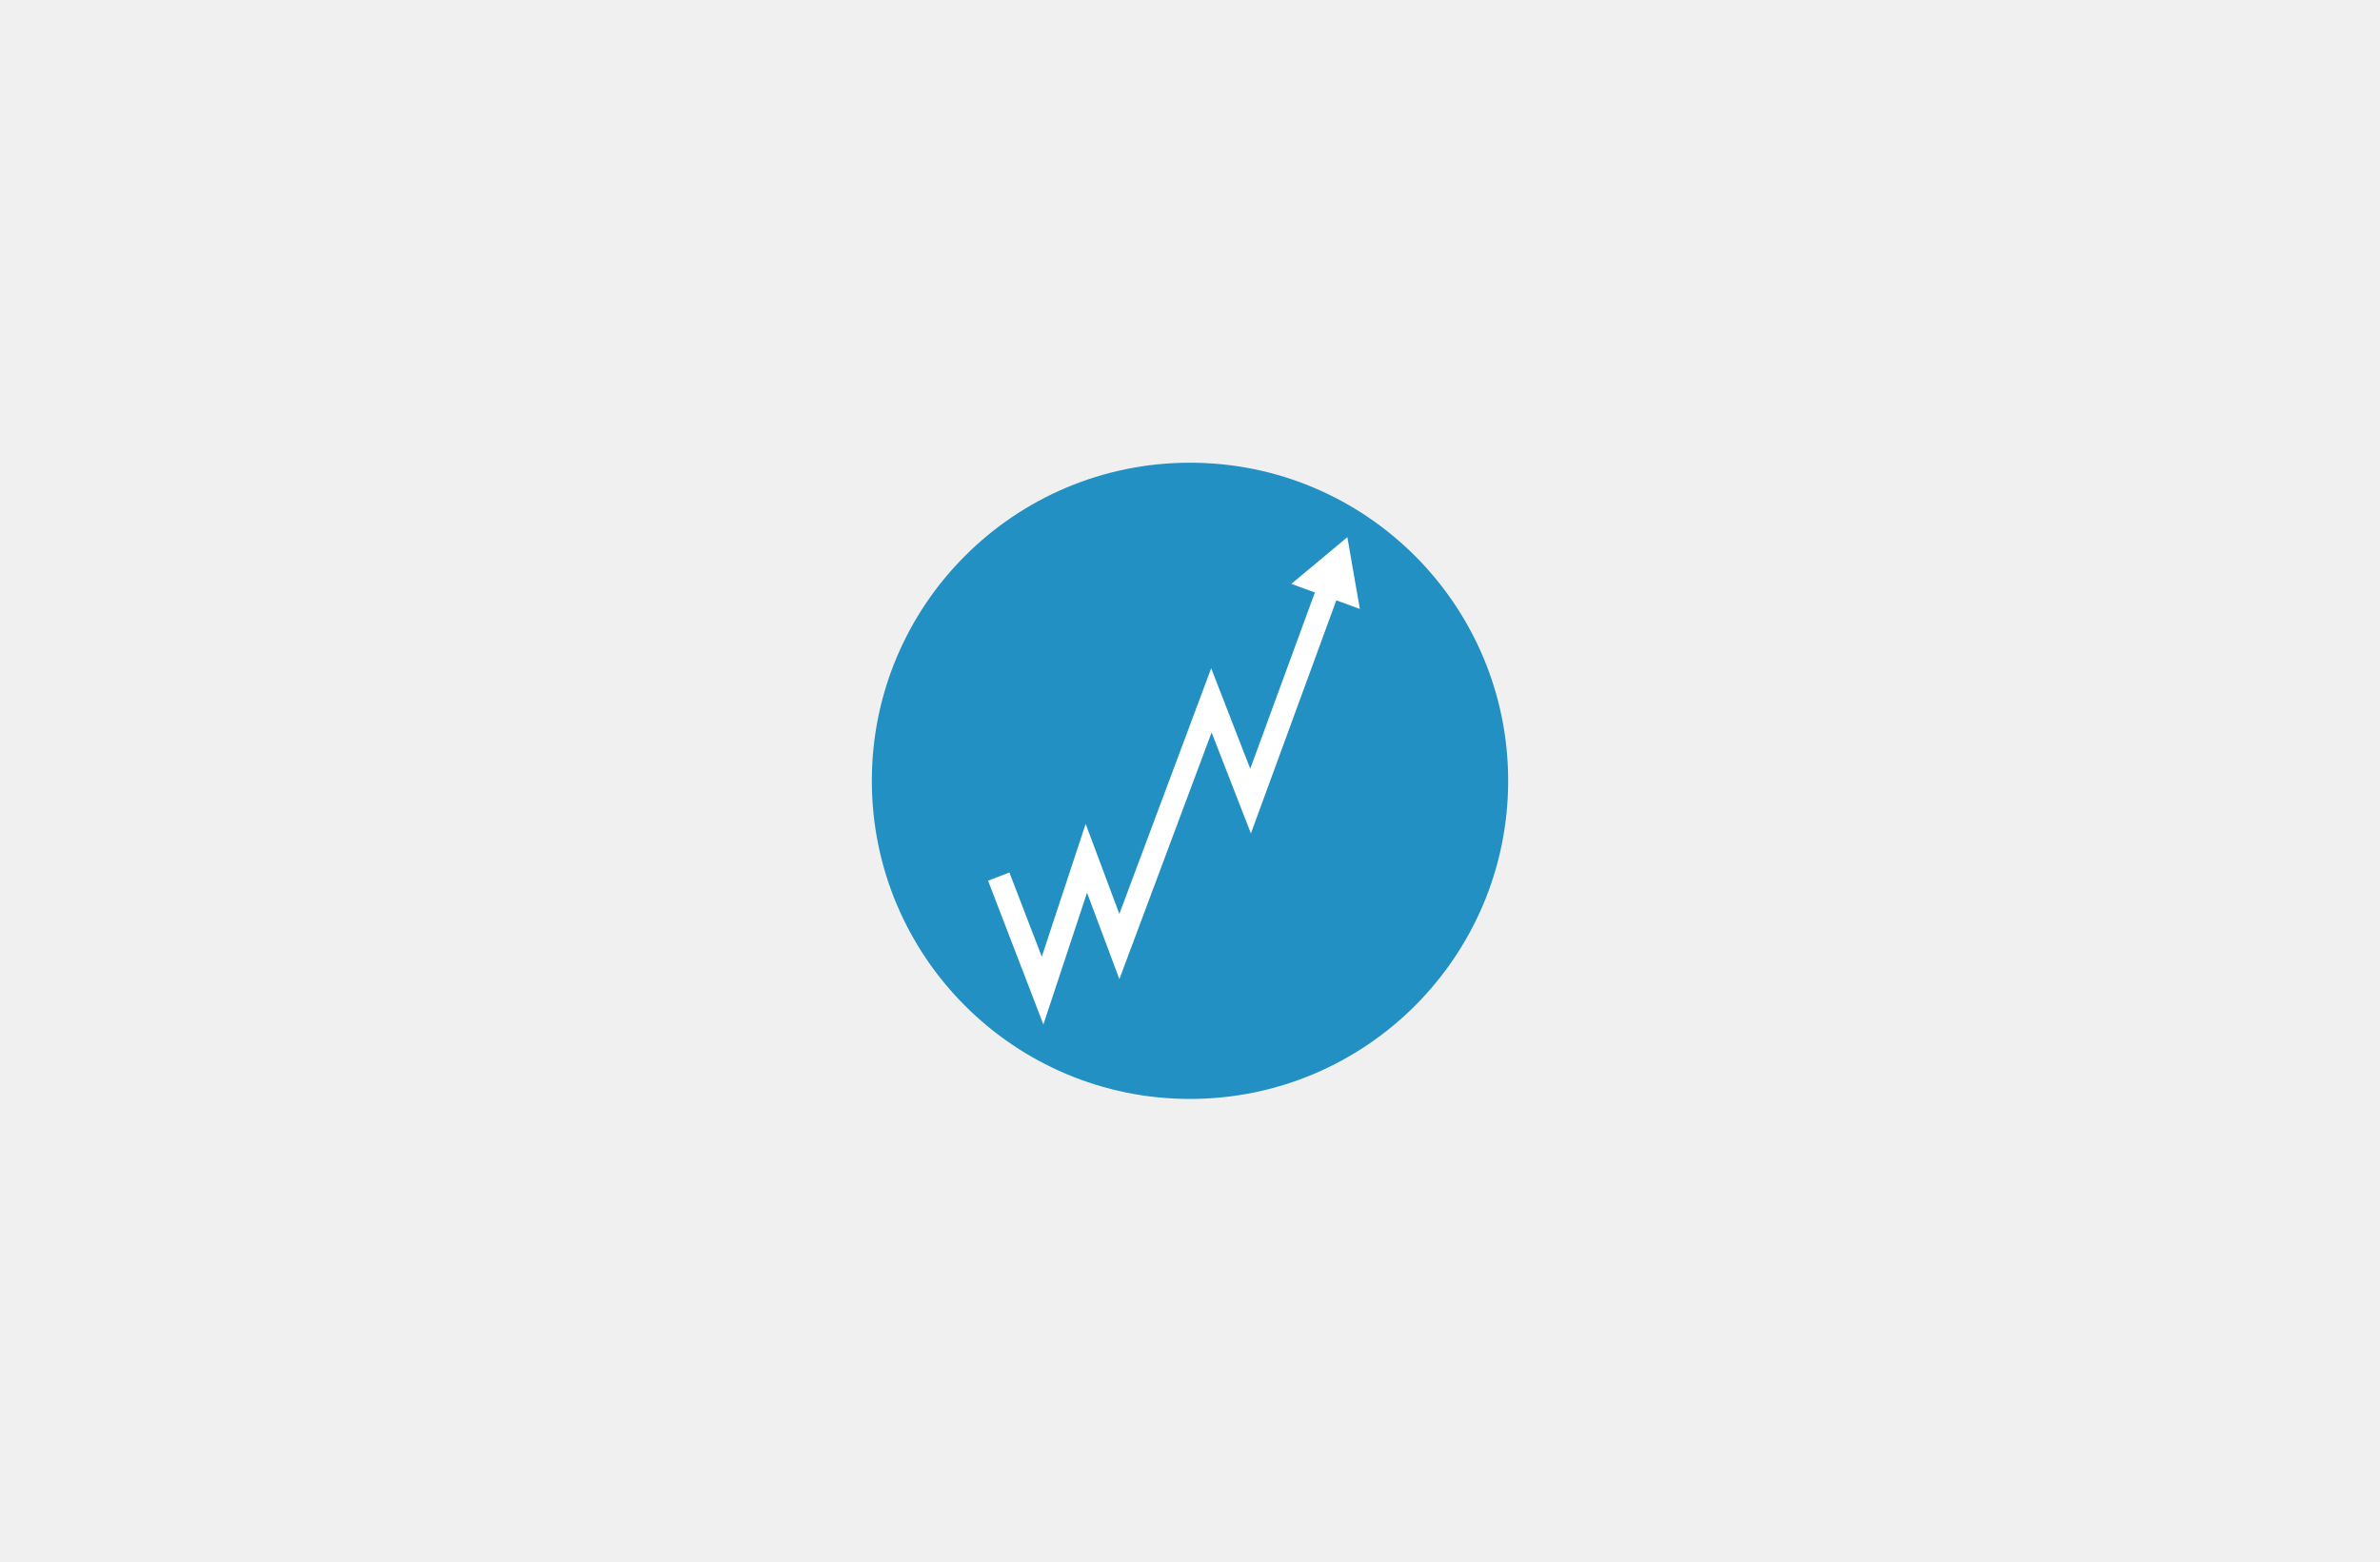
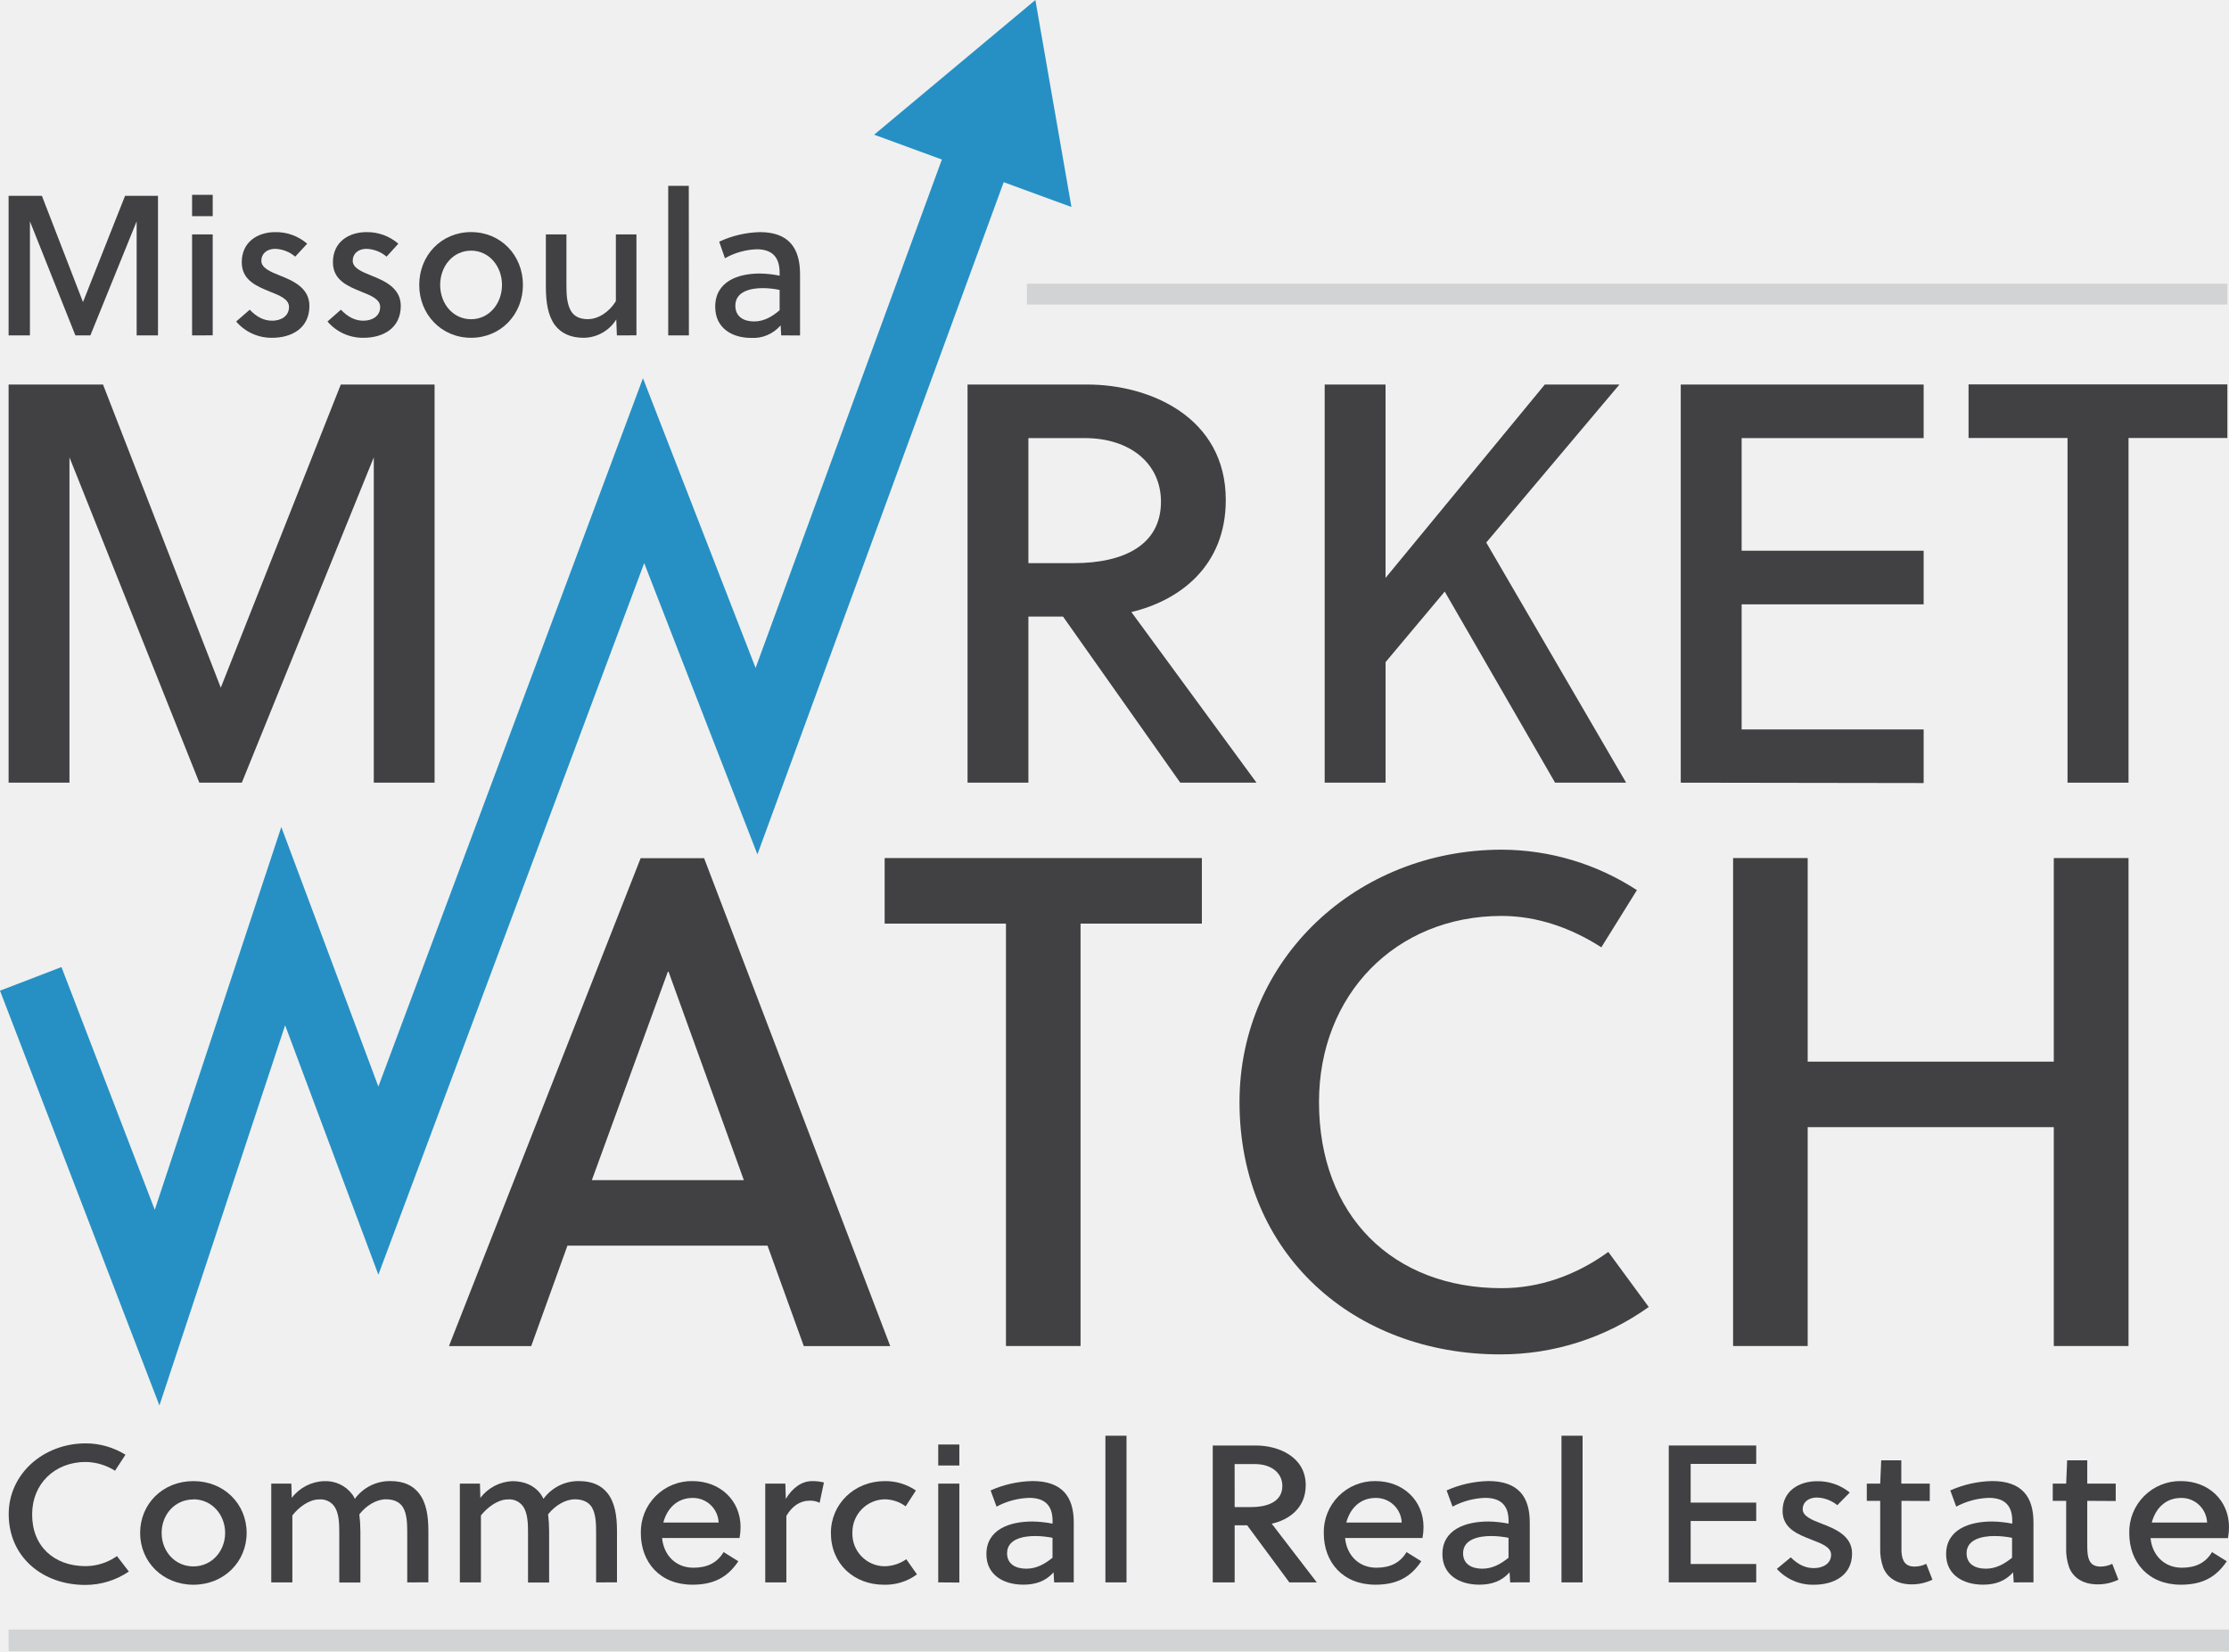
- <svg xmlns="http://www.w3.org/2000/svg" id="Layer_1" data-name="Layer 1" viewBox="0 0 576 378">
+ <svg xmlns="http://www.w3.org/2000/svg" id="Layer_1" data-name="Layer 1" viewBox="0 0 665.51 493.09">
  <defs>
    <style>
      .cls-1 {
-         fill: #2390c4;
+         fill: #414042;
      }

      .cls-2 {
-         fill: #fff;
+         fill: #2690c4;
+       }
+ 
+       .cls-3 {
+         fill: #d1d3d4;
      }
    </style>
  </defs>
  <g>
-     <circle class="cls-1" cx="288" cy="189" r="77" />
-     <g>
-       <polygon class="cls-2" points="252.52 247.98 239.13 213.17 244.29 211.19 252.13 231.56 262.75 199.43 270.9 221.22 293.13 161.77 302.58 186.08 319.11 140.99 324.3 142.89 302.74 201.73 293.23 177.29 270.91 237 263.08 216.07 252.52 247.98" />
-       <polygon class="cls-2" points="312.53 141.33 326.08 130.02 329.11 147.4 312.53 141.33" />
-     </g>
+     <path class="cls-1" d="M135.69,286.7H123L84.23,189.56V286.7H66.06V167.82H94.25l35.16,90.52,35.83-90.52h28V286.7H175.09V189.56Z" transform="translate(-63.49 -53)" />
+     <path class="cls-1" d="M388.2,167.82c18.51,0,41.27,9.68,41.27,34.48,0,19.87-13.93,30.06-28.19,33.45l37.36,50.95H415.88l-35-49.59H370.54V286.7H352.37V167.82Zm-17.66,53.33h13.58c14.95,0,26-5.44,26-18.34,0-11.38-9.17-19-22.76-19H370.54Z" transform="translate(-63.49 -53)" />
+     <path class="cls-1" d="M507.24,215,549,286.7H527.79l-32.95-57.06L477.18,250.7v36H459V167.82h18.17v57.74l47.55-57.74H547Z" transform="translate(-63.49 -53)" />
+     <path class="cls-1" d="M565.31,286.7V167.82h72.52v16H583.49v33.63h54.34v16H583.49v37.36h54.34v16Z" transform="translate(-63.49 -53)" />
+     <path class="cls-1" d="M699,183.78V286.7H680.79V183.78H651.24v-16h77.27v16Z" transform="translate(-63.49 -53)" />
+   </g>
+   <g>
+     <path class="cls-1" d="M292.65,424.94H232.91l-10.82,30H197.53l57.24-145.7h18.94l55.58,145.7H303.48ZM240.2,405.38h45.38L263.1,343.14h-.21Z" transform="translate(-63.49 -53)" />
+     <path class="cls-1" d="M386.11,328.78V454.91H363.84V328.78H327.62V309.21h94.71v19.57Z" transform="translate(-63.49 -53)" />
+     <path class="cls-1" d="M511.83,437.64c11.24,0,22.07-3.75,31.85-10.82l12.07,16.44a75.94,75.94,0,0,1-44.33,14.15c-43.5,0-77.85-29.76-77.85-75.35,0-42.87,35.18-75.35,78.26-75.35a74.21,74.21,0,0,1,40.39,12.08L541.6,335.86c-8.74-5.62-18.94-9.37-29.77-9.37-31.63,0-54.53,23.52-54.53,55.57C457.3,416,479.37,437.64,511.83,437.64Z" transform="translate(-63.49 -53)" />
+     <path class="cls-1" d="M676.69,454.91V389.56H603.21v65.35H580.94V309.21h22.27V370h73.48V309.21H699v145.7Z" transform="translate(-63.49 -53)" />
+   </g>
+   <g>
+     <polygon class="cls-2" points="47.6 419.66 0 295.81 18.35 288.76 46.21 361.24 83.99 246.94 112.97 324.44 191.97 112.93 225.6 199.44 284.37 39.02 302.83 45.78 226.14 255.11 192.34 168.14 112.97 380.61 85.13 306.13 47.6 419.66" />
+     <polygon class="cls-2" points="260.99 40.22 309.13 0 319.9 61.81 260.99 40.22" />
+   </g>
+   <g>
+     <path class="cls-1" d="M90.47,153.15H86L72.43,119.09v34.06H66.06V111.47H76L88.27,143.2l12.56-31.73h9.83v41.68h-6.37V119.09Z" transform="translate(-63.49 -53)" />
+     <path class="cls-1" d="M120.84,117.54v-6.37H127v6.37Zm0,35.61V123H127v30.13Z" transform="translate(-63.49 -53)" />
+     <path class="cls-1" d="M151.63,129.63a9.69,9.69,0,0,0-6-2.33c-2.44,0-4.11,1.43-4.11,3.58s2.74,3.27,5.54,4.4c3.93,1.55,8.81,3.69,8.81,9.05,0,6.73-5.36,9.53-11.07,9.53A13.85,13.85,0,0,1,134,149l4.05-3.52c2.08,2.15,4.17,3.28,6.73,3.28s5-1.31,5-4.11c0-2.32-2.74-3.39-5.72-4.58-3.93-1.61-8.39-3.4-8.39-8.76,0-6.13,4.82-9,10-9a14.18,14.18,0,0,1,9.53,3.46Z" transform="translate(-63.49 -53)" />
+     <path class="cls-1" d="M178.9,129.63a9.69,9.69,0,0,0-6-2.33c-2.44,0-4.1,1.43-4.1,3.58s2.74,3.27,5.53,4.4c3.93,1.55,8.82,3.69,8.82,9.05,0,6.73-5.36,9.53-11.08,9.53A13.85,13.85,0,0,1,161.27,149l4-3.52c2.09,2.15,4.17,3.28,6.73,3.28s5-1.31,5-4.11c0-2.32-2.74-3.39-5.71-4.58-3.93-1.61-8.4-3.4-8.4-8.76,0-6.13,4.82-9,10-9a14.16,14.16,0,0,1,9.53,3.46Z" transform="translate(-63.49 -53)" />
+     <path class="cls-1" d="M219.62,138.08c0,8.81-6.6,15.78-15.48,15.78s-15.48-7-15.48-15.78,6.55-15.78,15.48-15.78S219.62,129.27,219.62,138.08Zm-15.48-10.24c-5.35,0-9.23,4.59-9.23,10.24s3.88,10.24,9.23,10.24,9.23-4.64,9.23-10.24S209.5,127.84,204.14,127.84Z" transform="translate(-63.49 -53)" />
+     <path class="cls-1" d="M247.67,153.15l-.18-4.77a11.55,11.55,0,0,1-9.76,5.48c-4,0-6.79-1.43-8.58-3.81-2.08-2.86-2.68-6.85-2.68-11.37V123h6.14v15.12c0,2.74.12,5.78,1.43,7.86.89,1.43,2.5,2.32,4.94,2.32,3.21,0,6.43-2.2,8.39-5.36V123h6.14v30.13Z" transform="translate(-63.49 -53)" />
+     <path class="cls-1" d="M269.17,153.15H263V108.49h6.14Z" transform="translate(-63.49 -53)" />
+     <path class="cls-1" d="M296.73,153.15l-.17-3a10.77,10.77,0,0,1-8.82,3.75c-5.59,0-10.71-2.86-10.71-9.29,0-7.56,6.78-9.94,13.33-9.94a31.39,31.39,0,0,1,5.9.65v-.89c0-4.41-2-7-6.85-7a20.74,20.74,0,0,0-9.47,2.68l-1.72-4.94a30.32,30.32,0,0,1,12.14-2.86c8.64,0,12,4.77,12,12.57v18.28Zm-.47-13.58a24.76,24.76,0,0,0-5.12-.54c-3.52,0-8.1,1-8.1,5.24,0,3.4,2.62,4.71,5.6,4.71s5.36-1.43,7.62-3.34Z" transform="translate(-63.49 -53)" />
+   </g>
+   <rect class="cls-3" x="306.6" y="84.72" width="358.42" height="6.21" />
+   <rect class="cls-3" x="2.57" y="486.57" width="662.94" height="6.52" />
+   <g>
+     <path class="cls-1" d="M89.06,520.64a16.35,16.35,0,0,0,9.35-3l3.55,4.61a23.05,23.05,0,0,1-13,4c-12.78,0-22.87-8.35-22.87-21.14,0-12,10.34-21.13,23-21.13a22.54,22.54,0,0,1,11.86,3.39l-3.12,4.78a16.84,16.84,0,0,0-8.74-2.62c-9.3,0-16,6.59-16,15.58C73,514.57,79.52,520.64,89.06,520.64Z" transform="translate(-63.49 -53)" />
+     <path class="cls-1" d="M137.13,510.72c0,8.64-6.79,15.47-15.9,15.47s-15.9-6.83-15.9-15.47,6.73-15.47,15.9-15.47S137.13,502.08,137.13,510.72Zm-15.9-10c-5.5,0-9.48,4.49-9.48,10s4,10,9.48,10,9.48-4.55,9.48-10S126.73,500.68,121.23,500.68Z" transform="translate(-63.49 -53)" />
+     <path class="cls-1" d="M185.08,525.49V510.66c0-2.69-.06-5.66-1.35-7.71-.91-1.4-2.56-2.27-5-2.27-2.81,0-5.87,1.81-7.95,4.49a42.43,42.43,0,0,1,.31,5v15.36h-6.3V510.66c0-2.69-.06-5.9-1.53-7.94a5.07,5.07,0,0,0-4.53-2c-2.93,0-6.05,2.33-7.95,4.78v20h-6.3V496h6l.12,4.26a12.62,12.62,0,0,1,9.6-5,9.92,9.92,0,0,1,8.5,4,6.49,6.49,0,0,1,.73,1.29,12.93,12.93,0,0,1,10.65-5.31c4,0,6.66,1.34,8.43,3.56,2.27,2.8,2.88,6.83,2.88,11.32v15.36Z" transform="translate(-63.49 -53)" />
+     <path class="cls-1" d="M241.47,525.49V510.66c0-2.69-.06-5.66-1.34-7.71-.92-1.4-2.57-2.27-5-2.27-2.81,0-5.87,1.81-8,4.49a40.36,40.36,0,0,1,.31,5v15.36h-6.3V510.66c0-2.69-.06-5.9-1.53-7.94a5.05,5.05,0,0,0-4.53-2c-2.93,0-6.05,2.33-8,4.78v20h-6.29V496h6l.12,4.26a12.65,12.65,0,0,1,9.6-5c3.49,0,6.61,1.28,8.5,4a7.1,7.1,0,0,1,.74,1.29,12.9,12.9,0,0,1,10.64-5.31c4,0,6.66,1.34,8.44,3.56,2.26,2.8,2.87,6.83,2.87,11.32v15.36Z" transform="translate(-63.49 -53)" />
+     <path class="cls-1" d="M270.53,521.11c4.1,0,7.09-1.46,9-4.67l4.4,2.74c-3.18,4.79-7.34,7-13.7,7-9.72,0-15.41-6.71-15.41-15.41a15.21,15.21,0,0,1,15.41-15.53c8.32,0,14.37,5.84,14.37,13.72a18.47,18.47,0,0,1-.3,3.27H261.17C261.6,517.08,265,521.11,270.53,521.11Zm-.18-20.84c-4.77,0-7.71,3.21-8.81,7.35h16.51A7.66,7.66,0,0,0,270.35,500.27Z" transform="translate(-63.49 -53)" />
+     <path class="cls-1" d="M298.11,500.56c1.84-3.09,4.59-5.31,7.83-5.31a13.41,13.41,0,0,1,3.55.41l-1.29,6.07a6,6,0,0,0-2.93-.64c-3,0-5.32,1.69-7,4.55v19.85h-6.3V496h6Z" transform="translate(-63.49 -53)" />
+     <path class="cls-1" d="M337.26,523.1a15.78,15.78,0,0,1-9.85,3.09c-8.93,0-15.84-6.19-15.84-15.47,0-8.64,7-15.47,16.08-15.47a16.1,16.1,0,0,1,9.3,2.8l-3.06,4.73a10.71,10.71,0,0,0-6.24-2.1,9.82,9.82,0,0,0-9.66,10,9.69,9.69,0,0,0,9.66,10,11.7,11.7,0,0,0,6.43-2.1Z" transform="translate(-63.49 -53)" />
+     <path class="cls-1" d="M343.62,490.58v-6.25h6.3v6.25Zm0,34.91V496h6.3v29.54Z" transform="translate(-63.49 -53)" />
+     <path class="cls-1" d="M378.23,525.49l-.18-3c-2.38,2.63-5.26,3.68-9.05,3.68-5.75,0-11-2.8-11-9.11,0-7.41,7-9.75,13.7-9.75a33.71,33.71,0,0,1,6.05.64v-.87c0-4.32-2.07-6.83-7-6.83a22.06,22.06,0,0,0-9.72,2.62l-1.78-4.84a32.44,32.44,0,0,1,12.48-2.8c8.87,0,12.35,4.67,12.35,12.32v17.92Zm-.49-13.31a26.7,26.7,0,0,0-5.26-.53c-3.6,0-8.31.94-8.31,5.14,0,3.33,2.69,4.61,5.75,4.61s5.5-1.4,7.82-3.27Z" transform="translate(-63.49 -53)" />
+     <path class="cls-1" d="M399.83,525.49h-6.3V481.7h6.3Z" transform="translate(-63.49 -53)" />
+     <path class="cls-1" d="M438.48,484.62c6.67,0,14.86,3.33,14.86,11.85,0,6.83-5,10.34-10.15,11.5l13.45,17.52h-8.19l-12.6-17.05h-3.73v17.05h-6.54V484.62ZM432.12,503H437c5.38,0,9.36-1.86,9.36-6.3,0-3.91-3.3-6.54-8.2-6.54h-6.05Z" transform="translate(-63.49 -53)" />
+     <path class="cls-1" d="M474.44,521.11c4.1,0,7.1-1.46,9-4.67l4.4,2.74c-3.18,4.79-7.34,7-13.7,7-9.72,0-15.41-6.71-15.41-15.41a15.21,15.21,0,0,1,15.41-15.53c8.32,0,14.37,5.84,14.37,13.72a17.54,17.54,0,0,1-.31,3.27H465.09C465.52,517.08,468.94,521.11,474.44,521.11Zm-.18-20.84c-4.77,0-7.7,3.21-8.81,7.35H482A7.67,7.67,0,0,0,474.26,500.27Z" transform="translate(-63.49 -53)" />
+     <path class="cls-1" d="M514.38,525.49l-.18-3c-2.39,2.63-5.26,3.68-9.05,3.68-5.75,0-11-2.8-11-9.11,0-7.41,7-9.75,13.7-9.75a33.71,33.71,0,0,1,6.05.64v-.87c0-4.32-2.08-6.83-7-6.83a22.06,22.06,0,0,0-9.72,2.62l-1.78-4.84a32.44,32.44,0,0,1,12.48-2.8c8.87,0,12.35,4.67,12.35,12.32v17.92Zm-.49-13.31a26.7,26.7,0,0,0-5.26-.53c-3.6,0-8.31.94-8.31,5.14,0,3.33,2.69,4.61,5.74,4.61s5.51-1.4,7.83-3.27Z" transform="translate(-63.49 -53)" />
+     <path class="cls-1" d="M536,525.49h-6.3V481.7H536Z" transform="translate(-63.49 -53)" />
+     <path class="cls-1" d="M561.73,525.49V484.62h26.11v5.49H568.27v11.56h19.57v5.49H568.27V520h19.57v5.49Z" transform="translate(-63.49 -53)" />
+     <path class="cls-1" d="M612.06,502.43a10.18,10.18,0,0,0-6.12-2.28c-2.5,0-4.22,1.4-4.22,3.5s2.82,3.22,5.69,4.32c4,1.52,9.05,3.62,9.05,8.88,0,6.6-5.5,9.34-11.37,9.34A14.48,14.48,0,0,1,594,521.46l4.15-3.44c2.14,2.1,4.29,3.21,6.92,3.21s5.13-1.29,5.13-4c0-2.28-2.81-3.33-5.87-4.5-4-1.57-8.62-3.32-8.62-8.58,0-6,5-8.87,10.27-8.87a15,15,0,0,1,9.79,3.38Z" transform="translate(-63.49 -53)" />
+     <path class="cls-1" d="M631.21,501.14V514c0,.76,0,1.46,0,2.33.19,2.81,1.17,4.44,3.92,4.44a7.94,7.94,0,0,0,3.48-.82l1.84,4.73a14,14,0,0,1-6.18,1.4c-4.46,0-7.27-2-8.5-5a15.72,15.72,0,0,1-.91-5.84V501.14h-4V496h4l.3-6.95h6V496h8.5v5.19Z" transform="translate(-63.49 -53)" />
+     <path class="cls-1" d="M664.72,525.49l-.18-3c-2.39,2.63-5.26,3.68-9,3.68-5.75,0-11-2.8-11-9.11,0-7.41,7-9.75,13.7-9.75a33.79,33.79,0,0,1,6.05.64v-.87c0-4.32-2.08-6.83-7-6.83a22.1,22.1,0,0,0-9.73,2.62l-1.77-4.84a32.35,32.35,0,0,1,12.48-2.8c8.86,0,12.35,4.67,12.35,12.32v17.92Zm-.49-13.31a26.7,26.7,0,0,0-5.26-.53c-3.61,0-8.32.94-8.32,5.14,0,3.33,2.7,4.61,5.75,4.61s5.51-1.4,7.83-3.27Z" transform="translate(-63.49 -53)" />
+     <path class="cls-1" d="M686.68,501.14V514c0,.76,0,1.46.06,2.33.18,2.81,1.16,4.44,3.91,4.44a8,8,0,0,0,3.49-.82l1.84,4.73a14,14,0,0,1-6.18,1.4c-4.47,0-7.28-2-8.5-5a15.71,15.71,0,0,1-.92-5.84V501.14h-4V496h4l.3-6.95h6V496h8.5v5.19Z" transform="translate(-63.49 -53)" />
+     <path class="cls-1" d="M714.93,521.11c4.1,0,7.1-1.46,9-4.67l4.4,2.74c-3.18,4.79-7.34,7-13.7,7-9.72,0-15.41-6.71-15.41-15.41a15.21,15.21,0,0,1,15.41-15.53C723,495.25,729,501.09,729,509a17.54,17.54,0,0,1-.31,3.27H705.58C706,517.08,709.43,521.11,714.93,521.11Zm-.18-20.84c-4.77,0-7.7,3.21-8.81,7.35h16.52A7.67,7.67,0,0,0,714.75,500.27Z" transform="translate(-63.49 -53)" />
  </g>
</svg>
